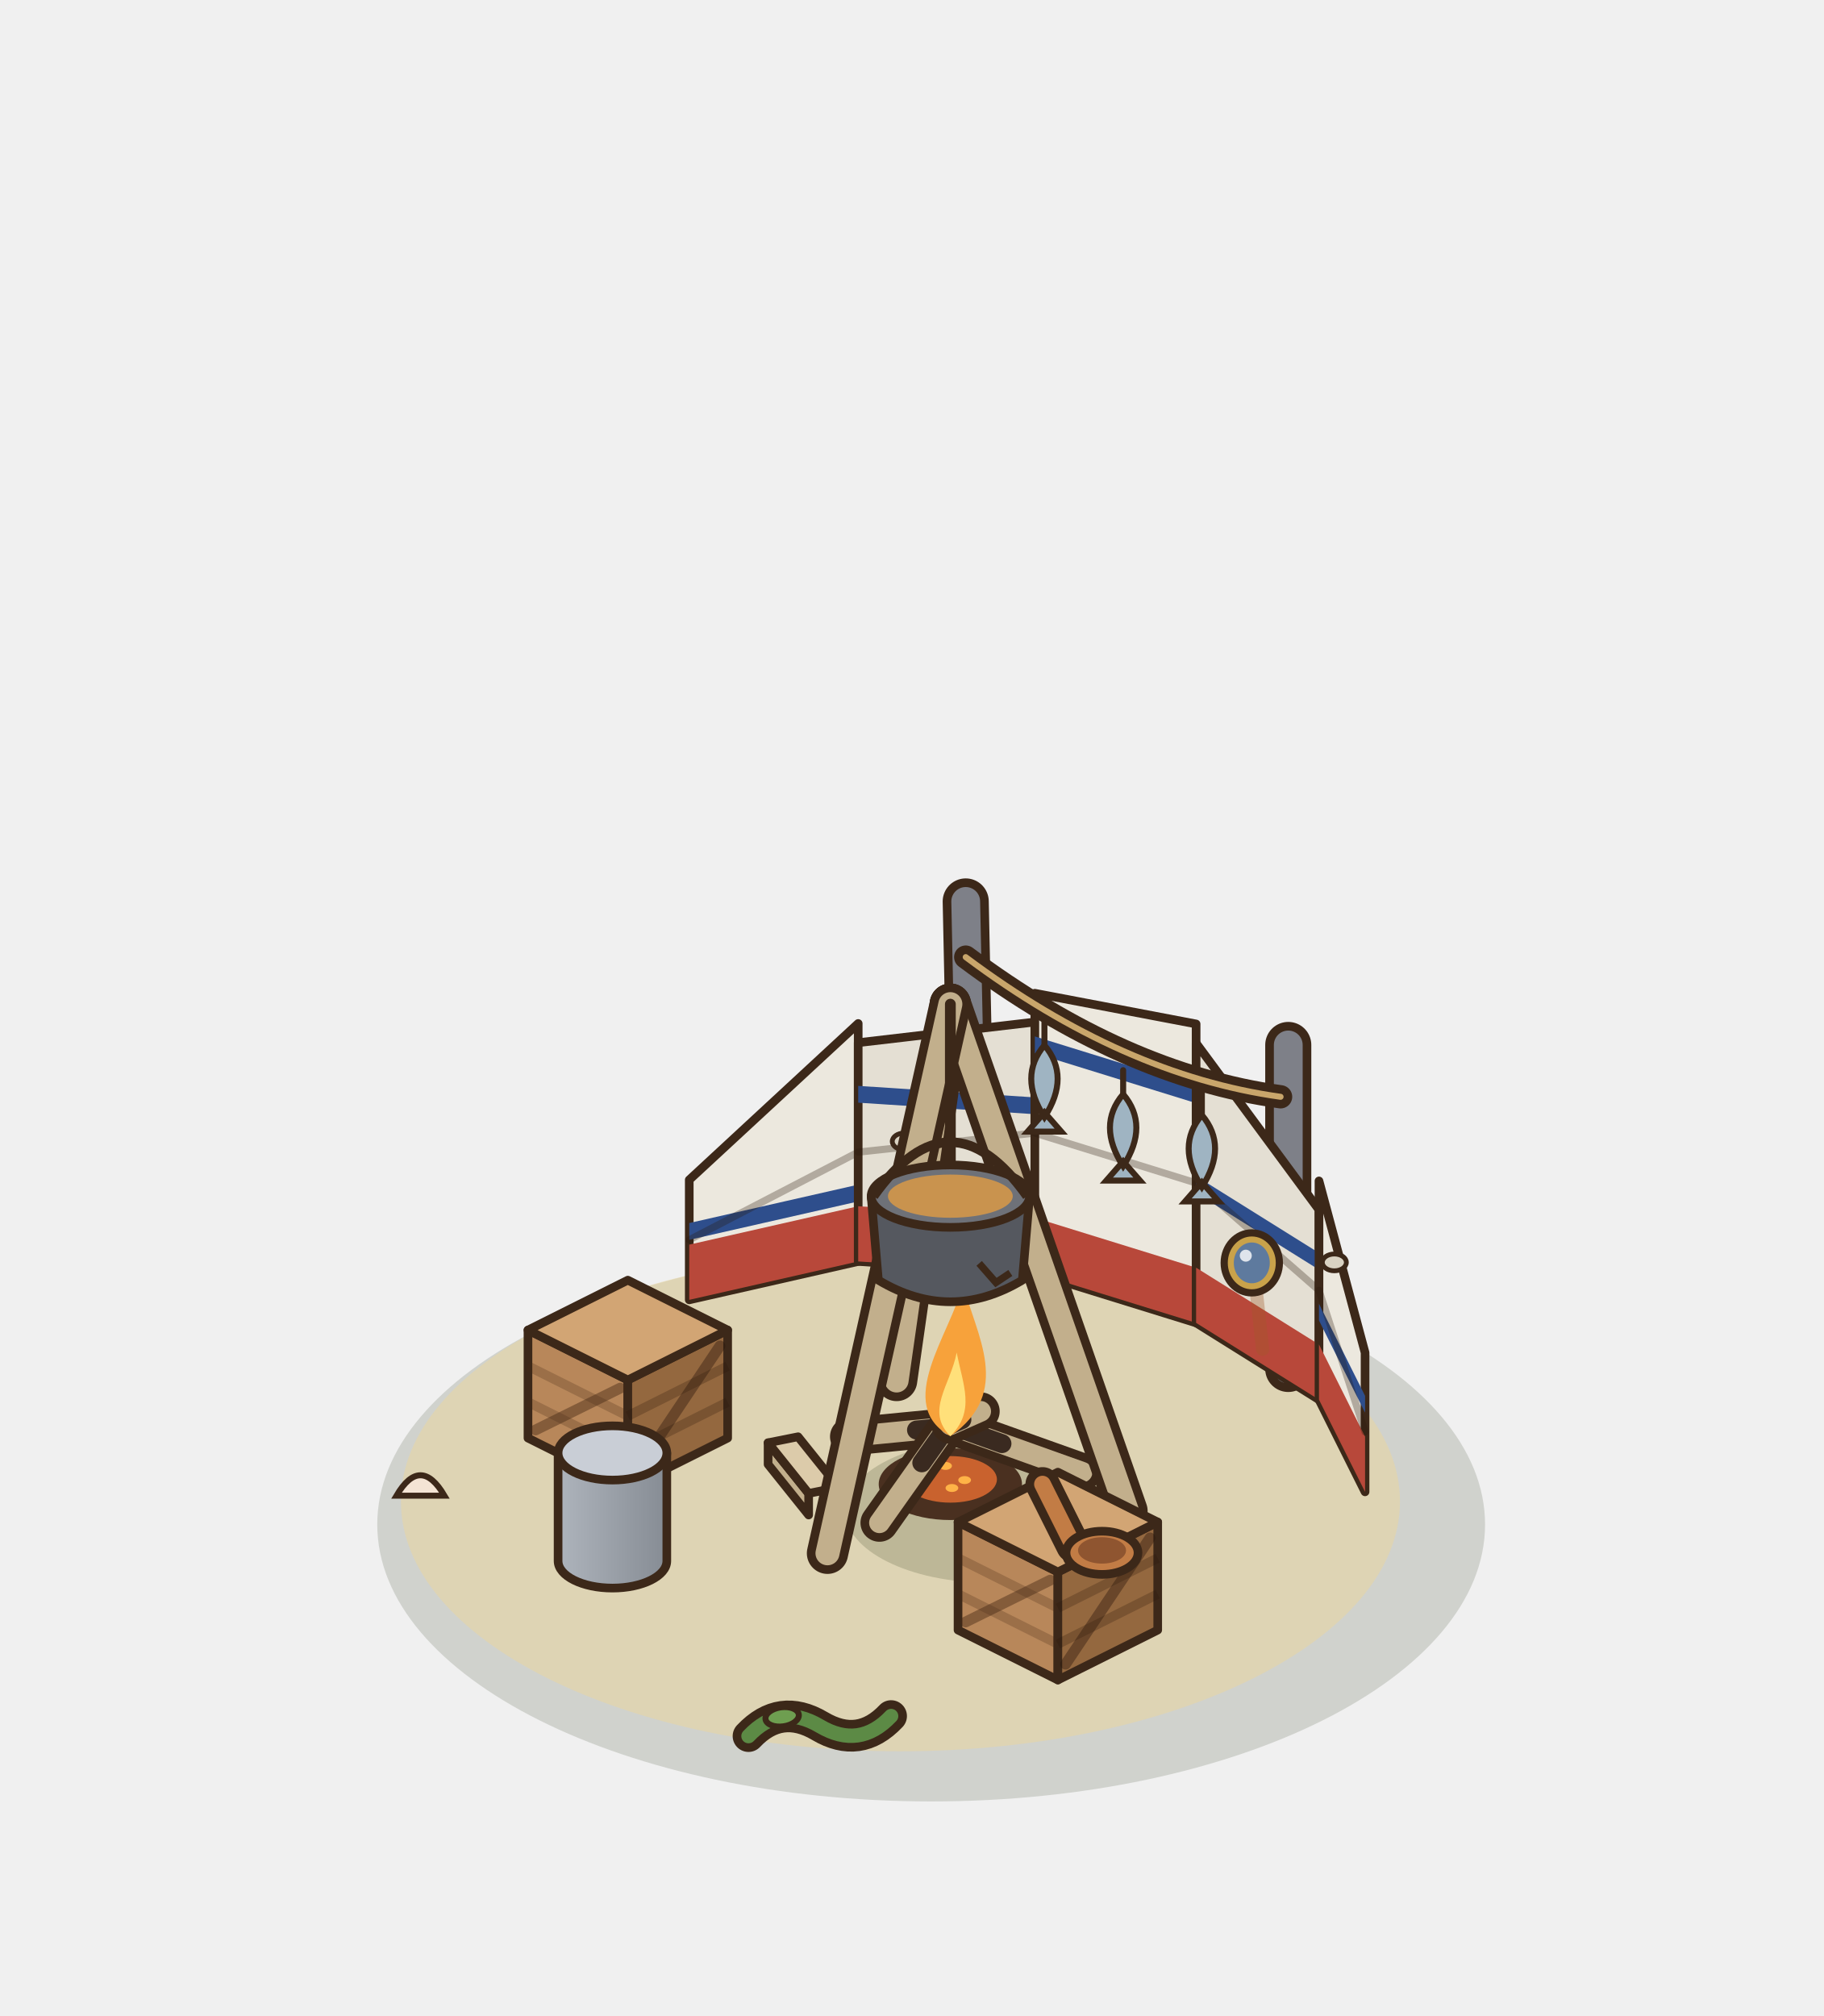
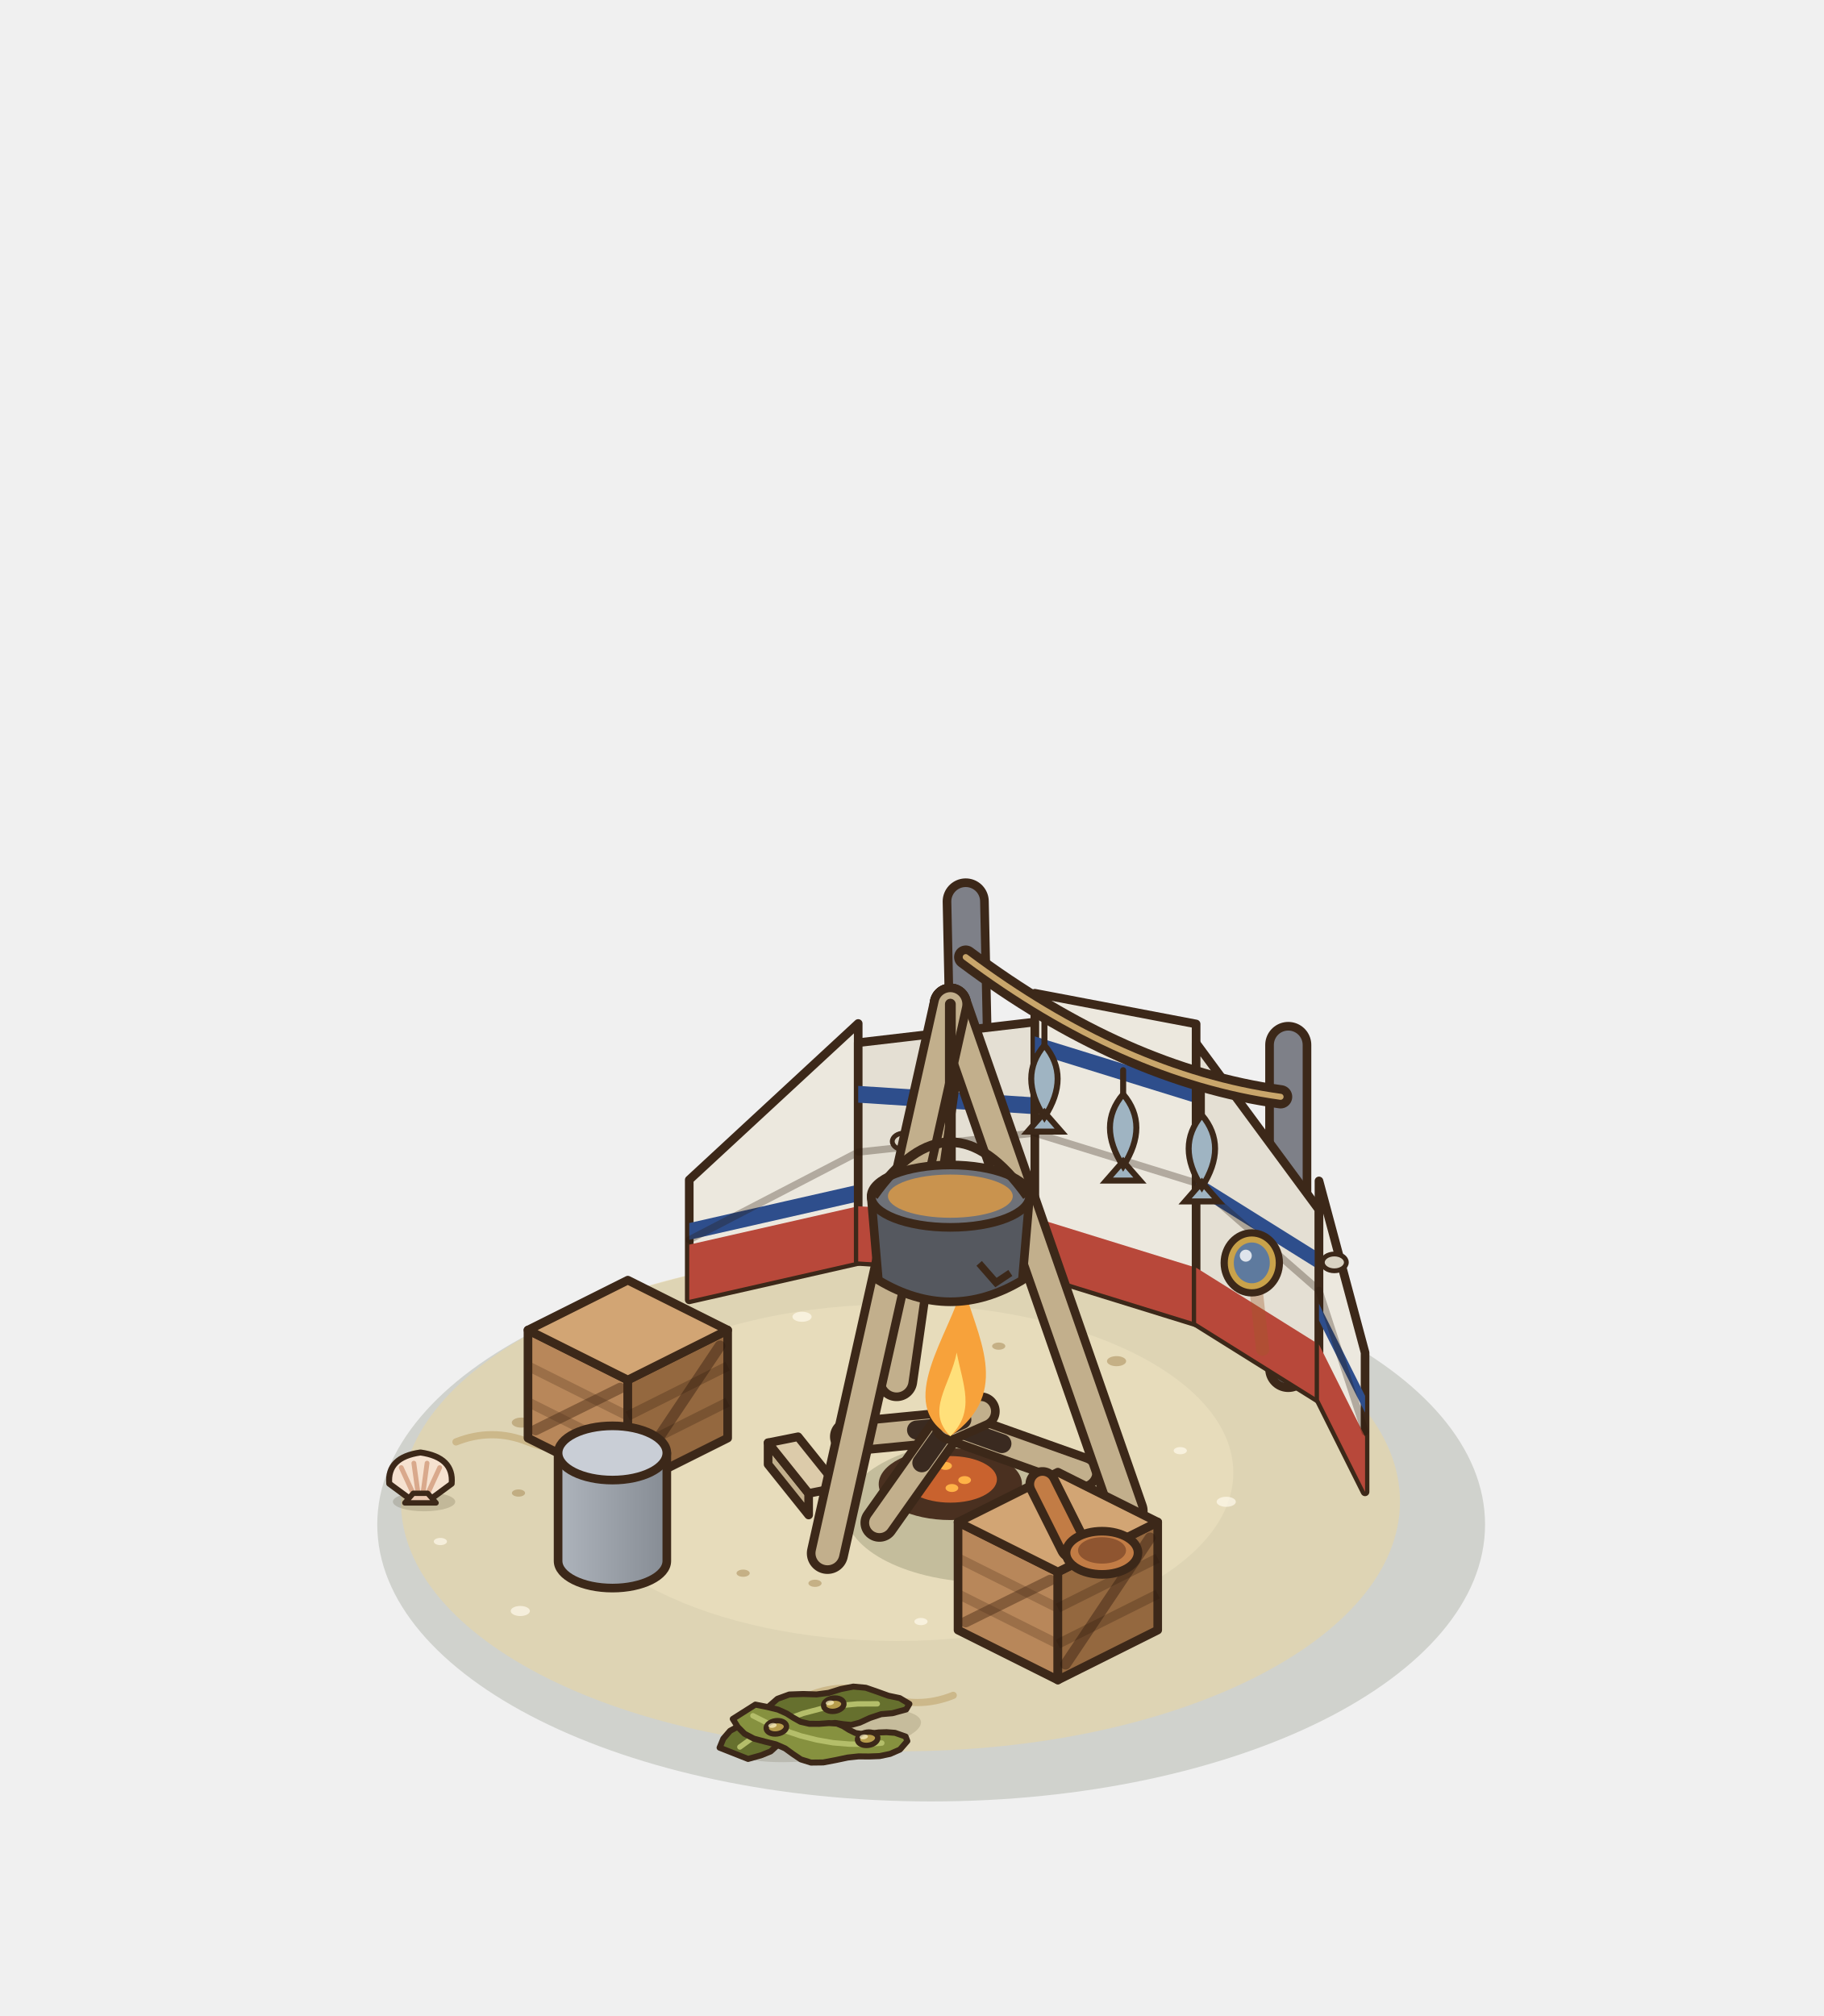
<svg xmlns="http://www.w3.org/2000/svg" width="190" height="210" viewBox="-95 -155 190 210">
  <g transform="scale(1.25)">
    <ellipse cx="1.6" cy="3.04" rx="46.16" ry="23.08" fill="rgba(40,55,20,0.16)" />
    <ellipse cx="-0.96" cy="1.12" rx="41.63" ry="20.82" fill="rgba(232,212,160,.55)" />
+     <ellipse cx="-1.28" cy="-1.28" rx="28.06" ry="14.03" fill="rgba(246,234,200,.35)" />
+     <ellipse cx="9.92" cy="6.56" rx="0.8" ry="0.42" fill="rgba(255,250,235,.7)" />
+     <ellipse cx="-32.79" cy="0.42" rx="0.55" ry="0.3" fill="rgba(170,140,90,.55)" />
+     <ellipse cx="16.24" cy="-6.09" rx="0.55" ry="0.3" fill="rgba(255,250,235,.7)" />
+     <ellipse cx="-6.06" cy="20.41" rx="0.8" ry="0.42" fill="rgba(170,140,90,.55)" />
+     <ellipse cx="-17.87" cy="-10.97" rx="0.55" ry="0.3" fill="rgba(255,250,235,.7)" />
+     <ellipse cx="18.65" cy="3.3" rx="0.55" ry="0.3" fill="rgba(170,140,90,.55)" />
+     <ellipse cx="-32.64" cy="10.25" rx="0.8" ry="0.42" fill="rgba(255,250,235,.7)" />
+     <ellipse cx="7.23" cy="-11.82" rx="0.55" ry="0.3" fill="rgba(170,140,90,.55)" />
+     <ellipse cx="6.52" cy="9.16" rx="0.55" ry="0.3" fill="rgba(255,250,235,.7)" />
+     <ellipse cx="-32.55" cy="-5.45" rx="0.8" ry="0.42" fill="rgba(170,140,90,.55)" />
+     <ellipse cx="22.36" cy="-3.11" rx="0.55" ry="0.3" fill="rgba(255,250,235,.7)" />
+     <ellipse cx="-8.08" cy="7.94" rx="0.55" ry="0.3" fill="rgba(170,140,90,.55)" />
+     <ellipse cx="-9.16" cy="-14.27" rx="0.8" ry="0.42" fill="rgba(255,250,235,.7)" />
+     <ellipse cx="17.95" cy="7.17" rx="0.55" ry="0.3" fill="rgba(170,140,90,.55)" />
+     <ellipse cx="-39.3" cy="4.46" rx="0.55" ry="0.3" fill="rgba(255,250,235,.7)" />
+     <ellipse cx="17.05" cy="-10.57" rx="0.8" ry="0.42" fill="rgba(170,140,90,.55)" />
+     <ellipse cx="0.75" cy="11.13" rx="0.55" ry="0.3" fill="rgba(255,250,235,.7)" />
+     <ellipse cx="-27.86" cy="-11.26" rx="0.55" ry="0.3" fill="rgba(170,140,90,.55)" />
+     <ellipse cx="26.19" cy="1.15" rx="0.8" ry="0.42" fill="rgba(255,250,235,.7)" />
+     <ellipse cx="-14.07" cy="7.1" rx="0.55" ry="0.3" fill="rgba(170,140,90,.55)" />
+     <ellipse cx="2.11" cy="-15.92" rx="0.55" ry="0.3" fill="rgba(255,250,235,.7)" />
+     <ellipse cx="14.08" cy="10.98" rx="0.8" ry="0.42" fill="rgba(170,140,90,.55)" />
+     <path d="M-38,-3.84 Q-35,-5.04 -32,-3.84 T-26,-3.84" fill="none" stroke="rgba(190,160,105,.55)" stroke-width="0.6" stroke-linecap="round" />
+     <path d="M-8.56,17.28 Q-5.56,16.08 -2.56,17.28 T3.44,17.28" fill="none" stroke="rgba(190,160,105,.55)" stroke-width="0.6" stroke-linecap="round" />
    <line x1="5.12" y1="-18.56" x2="4.48" y2="-48.88" stroke="#3C2819" stroke-width="3.84" stroke-linecap="round" />
    <line x1="5.12" y1="-18.56" x2="4.48" y2="-48.88" stroke="#7E8088" stroke-width="2.4" stroke-linecap="round" />
    <line x1="31.36" y1="-9.92" x2="31.36" y2="-36.92" stroke="#3C2819" stroke-width="3.84" stroke-linecap="round" />
    <line x1="31.36" y1="-9.92" x2="31.36" y2="-36.92" stroke="#7E8088" stroke-width="2.4" stroke-linecap="round" />
    <polygon points="-18.56,-15.68 -4.48,-18.88 -4.48,-38.71 -18.56,-25.68" fill="#ECE8DE" stroke="#3C2819" stroke-width="0.72" stroke-linejoin="round" />
    <polygon points="-18.56,-15.68 -4.48,-18.88 -4.48,-23.48 -18.56,-20.28" fill="#B8483A" />
    <polygon points="-18.56,-20.68 -4.48,-23.88 -4.48,-25.28 -18.56,-22.08" fill="#2E4E8C" />
    <line x1="-18.56" y1="-20.68" x2="-4.48" y2="-27.99" stroke="rgba(40,25,10,.3)" stroke-width="0.6" stroke-linecap="round" />
    <polygon points="-4.48,-18.88 10.24,-17.92 10.24,-38.83 -4.48,-37.11" fill="#E4DFD3" stroke="#3C2819" stroke-width="0.72" stroke-linejoin="round" />
    <polygon points="-4.48,-18.88 10.24,-17.92 10.24,-22.52 -4.48,-23.48" fill="#B8483A" />
    <polygon points="-4.48,-32.11 10.24,-31.15 10.24,-32.55 -4.48,-33.51" fill="#2E4E8C" />
    <line x1="-4.48" y1="-27.99" x2="10.24" y2="-29.58" stroke="rgba(40,25,10,.3)" stroke-width="0.6" stroke-linecap="round" />
    <polygon points="10.24,-17.92 23.68,-13.76 23.68,-38.67 10.24,-41.23" fill="#ECE8DE" stroke="#3C2819" stroke-width="0.72" stroke-linejoin="round" />
    <polygon points="10.24,-17.92 23.68,-13.76 23.68,-18.36 10.24,-22.52" fill="#B8483A" />
    <polygon points="10.24,-36.23 23.68,-32.07 23.68,-33.47 10.24,-37.63" fill="#2E4E8C" />
    <line x1="10.24" y1="-29.58" x2="23.68" y2="-25.42" stroke="rgba(40,25,10,.3)" stroke-width="0.6" stroke-linecap="round" />
    <polygon points="23.68,-13.76 33.92,-7.36 33.92,-23.19 23.68,-37.07" fill="#E4DFD3" stroke="#3C2819" stroke-width="0.72" stroke-linejoin="round" />
    <polygon points="23.68,-13.76 33.92,-7.36 33.92,-11.96 23.68,-18.36" fill="#B8483A" />
    <polygon points="23.68,-24.59 33.92,-18.19 33.92,-19.59 23.68,-25.99" fill="#2E4E8C" />
    <line x1="23.68" y1="-25.42" x2="33.92" y2="-16.47" stroke="rgba(40,25,10,.3)" stroke-width="0.6" stroke-linecap="round" />
    <polygon points="33.92,-7.36 37.76,0.32 37.76,-11.28 33.92,-25.59" fill="#ECE8DE" stroke="#3C2819" stroke-width="0.72" stroke-linejoin="round" />
    <polygon points="33.92,-7.36 37.76,0.32 37.76,-4.28 33.92,-11.96" fill="#B8483A" />
    <polygon points="33.92,-13.96 37.76,-6.28 37.76,-7.68 33.92,-15.36" fill="#2E4E8C" />
    <line x1="33.92" y1="-16.47" x2="37.76" y2="-4.68" stroke="rgba(40,25,10,.3)" stroke-width="0.6" stroke-linecap="round" />
    <line x1="28.72" y1="-16.16" x2="29.22" y2="-11.56" stroke="rgba(160,90,40,.35)" stroke-width="1.1" stroke-linecap="round" />
    <ellipse cx="28.32" cy="-18.76" rx="2.3" ry="2.5" fill="#C9A24A" stroke="#3C2819" stroke-width="0.6" />
    <ellipse cx="28.32" cy="-18.76" rx="1.5" ry="1.7" fill="#5E7A9E" />
    <ellipse cx="27.82" cy="-19.36" rx="0.5" ry="0.5" fill="#FFFFFF" opacity=".8" />
    <ellipse cx="-0.64" cy="-28.88" rx="1" ry="0.7" fill="#D9D2C2" stroke="#3C2819" stroke-width="0.4" />
    <ellipse cx="35.2" cy="-18.8" rx="1" ry="0.7" fill="#D9D2C2" stroke="#3C2819" stroke-width="0.4" />
    <path d="M4.48,-44.24 Q17.6,-34.42 30.72,-32.6" fill="none" stroke="#3C2819" stroke-width="1.94" stroke-linecap="round" stroke-linejoin="round" />
    <path d="M4.48,-44.24 Q17.6,-34.42 30.72,-32.6" fill="none" stroke="#C9A66B" stroke-width="0.5" stroke-linecap="round" stroke-linejoin="round" />
    <line x1="11.04" y1="-38.9" x2="11.04" y2="-36.9" stroke="#3C2819" stroke-width="0.5" stroke-linecap="round" />
    <path d="M11.04,-36.9 q2.2,2.6 0,6 q-2.2,-3.4 0,-6 Z M9.64,-29.7 L11.04,-31.3 L12.44,-29.7 Z" fill="#9FB4C2" stroke="#3C2819" stroke-width="0.5" />
    <line x1="17.6" y1="-34.82" x2="17.6" y2="-32.82" stroke="#3C2819" stroke-width="0.5" stroke-linecap="round" />
    <path d="M17.6,-32.82 q2.2,2.6 0,6 q-2.2,-3.4 0,-6 Z M16.2,-25.62 L17.6,-27.22 L19,-25.62 Z" fill="#9FB4C2" stroke="#3C2819" stroke-width="0.5" />
    <line x1="24.16" y1="-33.08" x2="24.16" y2="-31.08" stroke="#3C2819" stroke-width="0.5" stroke-linecap="round" />
    <path d="M24.16,-31.08 q2.2,2.6 0,6 q-2.2,-3.4 0,-6 Z M22.76,-23.88 L24.16,-25.48 L25.56,-23.88 Z" fill="#9FB4C2" stroke="#3C2819" stroke-width="0.5" />
    <ellipse cx="6.4" cy="1.92" rx="11.95" ry="5.97" fill="rgba(40,55,20,0.18)" />
    <ellipse cx="3.2" cy="-0.32" rx="5.97" ry="2.99" fill="#4A3020" />
    <ellipse cx="3.2" cy="-0.72" rx="3.88" ry="1.94" fill="#C9622E" />
    <ellipse cx="1.48" cy="-1.32" rx="0.53" ry="0.33" fill="#FFB347" />
    <ellipse cx="4.39" cy="-0.66" rx="0.53" ry="0.33" fill="#FFB347" />
    <ellipse cx="3.33" cy="0" rx="0.53" ry="0.33" fill="#FFB347" />
    <ellipse cx="2.8" cy="-1.84" rx="0.53" ry="0.33" fill="#FFB347" />
    <line x1="-5.25" y1="-4.28" x2="3.83" y2="-5.16" stroke="#3C2819" stroke-width="3.16" stroke-linecap="round" />
    <line x1="-5.25" y1="-4.28" x2="3.83" y2="-5.16" stroke="#C2AF8C" stroke-width="1.72" stroke-linecap="round" />
    <line x1="0.38" y1="-4.83" x2="3.83" y2="-5.16" stroke="#3A2A20" stroke-width="1.58" stroke-linecap="round" />
    <line x1="14.18" y1="-1.32" x2="3.41" y2="-5.16" stroke="#3C2819" stroke-width="3.16" stroke-linecap="round" />
    <line x1="14.18" y1="-1.32" x2="3.41" y2="-5.16" stroke="#C2AF8C" stroke-width="1.72" stroke-linecap="round" />
    <line x1="7.5" y1="-3.7" x2="3.41" y2="-5.16" stroke="#3A2A20" stroke-width="1.58" stroke-linecap="round" />
    <line x1="-2.71" y1="2.9" x2="2.99" y2="-5.16" stroke="#3C2819" stroke-width="3.16" stroke-linecap="round" />
    <line x1="-2.71" y1="2.9" x2="2.99" y2="-5.16" stroke="#C2AF8C" stroke-width="1.72" stroke-linecap="round" />
    <line x1="0.82" y1="-2.1" x2="2.99" y2="-5.16" stroke="#3A2A20" stroke-width="1.58" stroke-linecap="round" />
    <line x1="5.73" y1="-6.39" x2="3.2" y2="-5.27" stroke="#3C2819" stroke-width="3.16" stroke-linecap="round" />
    <line x1="5.73" y1="-6.39" x2="3.2" y2="-5.27" stroke="#C2AF8C" stroke-width="1.72" stroke-linecap="round" />
    <line x1="4.16" y1="-5.7" x2="3.2" y2="-5.27" stroke="#3A2A20" stroke-width="1.58" stroke-linecap="round" />
    <polygon points="-11.99,-1.97 -8.61,2.25 -8.61,0.45 -11.99,-3.77" fill="#C2AF8C" stroke="#3C2819" stroke-width="0.72" stroke-linejoin="round" />
    <polygon points="-11.99,-3.77 -8.61,0.45 -6.11,-0.05 -9.49,-4.27" fill="#DCCBAA" stroke="#3C2819" stroke-width="0.72" stroke-linejoin="round" />
    <ellipse cx="6.75" cy="5.43" rx="2.12" ry="1.53" fill="#3C2819" />
    <ellipse cx="6.785" cy="5.48" rx="1.716" ry="1.064" fill="#9B927F" />
    <ellipse cx="6.579" cy="5.171" rx="1.716" ry="1.133" fill="#C3BBA9" />
    <ellipse cx="6.099" cy="4.794" rx="0.858" ry="0.515" fill="#E6E1D4" />
    <path d="M3.2,-4.32 C8.48,-8.016 5.312,-12.768 4.256,-16.992 C3.2,-12.768 -1.552,-6.96 3.2,-4.32 Z" fill="#F7A23B" />
    <path d="M3.2,-4.32 C5.312,-6.432 4.256,-8.544 3.728,-11.29 C3.2,-8.544 1.088,-6.432 3.2,-4.32 Z" fill="#FFE07A" />
    <line x1="-1.28" y1="-8.96" x2="3.2" y2="-40.32" stroke="#3C2819" stroke-width="3.44" stroke-linecap="round" />
    <line x1="-1.28" y1="-8.96" x2="3.2" y2="-40.32" stroke="#C2AF8C" stroke-width="2" stroke-linecap="round" />
    <line x1="17.92" y1="1.92" x2="3.2" y2="-40.32" stroke="#3C2819" stroke-width="3.44" stroke-linecap="round" />
    <line x1="17.92" y1="1.92" x2="3.2" y2="-40.32" stroke="#C2AF8C" stroke-width="2" stroke-linecap="round" />
    <line x1="-7.04" y1="5.44" x2="3.2" y2="-40.32" stroke="#3C2819" stroke-width="3.44" stroke-linecap="round" />
    <line x1="-7.04" y1="5.44" x2="3.2" y2="-40.32" stroke="#C2AF8C" stroke-width="2" stroke-linecap="round" />
    <line x1="3.2" y1="-40.32" x2="3.2" y2="-25.32" stroke="#3C2819" stroke-width="0.9" stroke-linecap="round" />
    <path d="M-3.4,-24.32 L-2.8,-17.32 Q3.2,-13.72 9.2,-17.32 L9.8,-24.32 Z" fill="#55585F" stroke="#3C2819" stroke-width="0.72" stroke-linejoin="round" />
    <ellipse cx="3.2" cy="-24.32" rx="6.6" ry="2.6" fill="#6E7178" stroke="#3C2819" stroke-width="0.72" stroke-linejoin="round" />
    <ellipse cx="3.2" cy="-24.32" rx="5.2" ry="1.8" fill="#C9934E" />
    <path d="M-3.2,-24.32 Q3.2,-33.32 9.6,-24.32" fill="none" stroke="#3C2819" stroke-width="0.8" />
    <path d="M5.6,-18.72 l1.4,1.6 l1.2,-0.8" fill="none" stroke="#3C2819" stroke-width="0.6" />
    <polygon points="-32,-4.16 -23.68,0 -23.68,-9 -32,-13.16" fill="#B8875A" stroke="#3C2819" stroke-width="0.72" stroke-linejoin="round" />
    <polygon points="-15.36,-4.16 -23.68,0 -23.68,-9 -15.36,-13.16" fill="#94683F" stroke="#3C2819" stroke-width="0.72" stroke-linejoin="round" />
    <polygon points="-23.68,-17.32 -15.36,-13.16 -23.68,-9 -32,-13.16" fill="#D2A574" stroke="#3C2819" stroke-width="0.72" stroke-linejoin="round" />
    <polyline points="-32,-7.16 -23.68,-3" stroke="rgba(70,40,20,.25)" stroke-width="0.8" />
    <polyline points="-32,-10.16 -23.68,-6" stroke="rgba(70,40,20,.25)" stroke-width="0.8" />
    <polyline points="-15.36,-7.16 -23.68,-3" stroke="rgba(40,20,10,.25)" stroke-width="0.8" />
    <polyline points="-15.36,-10.16 -23.68,-6" stroke="rgba(40,20,10,.25)" stroke-width="0.8" />
    <line x1="-31.36" y1="-4.84" x2="-24.32" y2="-8.32" stroke="rgba(70,40,20,.45)" stroke-width="0.9" stroke-linecap="round" />
    <line x1="-23.04" y1="-1.32" x2="-16" y2="-11.84" stroke="rgba(40,20,10,.4)" stroke-width="0.9" stroke-linecap="round" />
    <polygon points="3.84,11.84 12.16,16 12.16,7 3.84,2.84" fill="#B8875A" stroke="#3C2819" stroke-width="0.72" stroke-linejoin="round" />
    <polygon points="20.48,11.84 12.16,16 12.16,7 20.48,2.84" fill="#94683F" stroke="#3C2819" stroke-width="0.72" stroke-linejoin="round" />
    <polygon points="12.16,-1.32 20.48,2.84 12.16,7 3.84,2.84" fill="#D2A574" stroke="#3C2819" stroke-width="0.72" stroke-linejoin="round" />
    <polyline points="3.84,8.84 12.16,13" stroke="rgba(70,40,20,.25)" stroke-width="0.8" />
    <polyline points="3.84,5.84 12.16,10" stroke="rgba(70,40,20,.25)" stroke-width="0.8" />
    <polyline points="20.48,8.84 12.16,13" stroke="rgba(40,20,10,.25)" stroke-width="0.8" />
    <polyline points="20.48,5.84 12.16,10" stroke="rgba(40,20,10,.25)" stroke-width="0.8" />
    <line x1="4.48" y1="11.16" x2="11.52" y2="7.68" stroke="rgba(70,40,20,.45)" stroke-width="0.9" stroke-linecap="round" />
    <line x1="12.8" y1="14.68" x2="19.84" y2="4.16" stroke="rgba(40,20,10,.4)" stroke-width="0.9" stroke-linecap="round" />
    <line x1="10.88" y1="-0.32" x2="13.44" y2="4.8" stroke="#3C2819" stroke-width="2.84" stroke-linecap="round" />
    <line x1="10.88" y1="-0.32" x2="13.44" y2="4.8" stroke="#C27C45" stroke-width="1.4" stroke-linecap="round" />
    <ellipse cx="15.84" cy="5.4" rx="3" ry="1.8" fill="#C27C45" stroke="#3C2819" stroke-width="0.72" stroke-linejoin="round" />
    <ellipse cx="15.84" cy="5.2" rx="2" ry="1.1" fill="#8F5530" />
    <defs>
      <linearGradient id="cas5" x1="0" x2="1">
        <stop offset="0" stop-color="#AEB4BC" />
        <stop offset="1" stop-color="#868C94" />
      </linearGradient>
    </defs>
    <path d="M-29.49,-2.92 L-29.49,6.08 A4.53,2.26 0 0 0 -20.43,6.08 L-20.43,-2.92 Z" fill="url(#cas5)" stroke="#3C2819" stroke-width="0.72" stroke-linejoin="round" />
    <ellipse cx="-24.96" cy="-2.92" rx="4.53" ry="2.26" fill="#C9CED6" stroke="#3C2819" stroke-width="0.72" stroke-linejoin="round" />
    <g transform="translate(-7.68 19.84) rotate(-8)">
-       <path d="M-6,0 Q-3,-2.4 0,0 Q3,2.4 6,0" fill="none" stroke="#3C2819" stroke-width="2.64" stroke-linecap="round" stroke-linejoin="round" />
-       <path d="M-6,0 Q-3,-2.4 0,0 Q3,2.4 6,0" fill="none" stroke="#5C8A45" stroke-width="1.2" stroke-linecap="round" stroke-linejoin="round" />
-       <ellipse cx="-3" cy="-1.2" rx="1.4" ry="0.8" fill="#6E9E50" stroke="#3C2819" stroke-width="0.5" />
+       <ellipse cx="0.4" cy="0.8" rx="8" ry="2" fill="rgba(70,60,30,.16)" />
+       <path d="M-6.3,1.88 L-5.19,1.73 L-4.35,1.52 L-3.81,1.15 L-3.32,0.75 L-2.61,0.58 L-1.72,0.71 L-0.92,0.89 L-0.36,0.8 L0.08,0.4 L0.62,0 L1.27,-0.09 L1.94,0.11 L2.6,0.27 L3.33,0.18 L4.23,-0.09 L5.2,-0.27 L6.14,-0.22 L7.32,-0.37 L7.65,-0.79 L6.92,-1.38 L6.01,-1.71 L5.14,-2.17 L4.24,-2.63 L3.22,-2.87 L2.15,-2.81 L1.12,-2.64 L0.1,-2.65 L-1,-2.84 L-2.15,-2.96 L-3.18,-2.74 L-3.99,-2.21 L-4.69,-1.65 L-5.53,-1.27 L-6.52,-1 L-7.46,-0.65 L-8.11,-0.08 L-8.52,0.62 Z" fill="#66702E" stroke="#3C2819" stroke-width="0.5" stroke-linejoin="round" />
+       <path d="M-6.84,0.8 L-5.5,0.09 L-4.12,-0.49 L-2.7,-0.93 L-1.25,-1.24 L0.26,-1.42 L1.8,-1.47 L3.38,-1.39 L5,-1.17" fill="none" stroke="#B4BE6A" stroke-width="0.45" stroke-linecap="round" stroke-linejoin="round" />
+       <path d="M-7.1,-1.6 L-6.78,-0.88 L-6.3,-0.24 L-5.59,0.27 L-4.7,0.65 L-3.83,1 L-3.12,1.44 L-2.55,1.99 L-1.95,2.53 L-1.15,2.91 L-0.14,3.04 L0.93,2.99 L1.94,2.92 L2.85,2.95 L3.71,3.08 L4.59,3.17 L5.48,3.11 L6.34,2.87 L7.05,2.25 L6.96,1.86 L6.13,1.43 L5.44,1.28 L4.79,1.21 L4.13,1.2 L3.48,1.17 L2.87,0.99 L2.37,0.65 L1.93,0.28 L1.44,-0.01 L0.79,-0.14 L-0.02,-0.19 L-0.84,-0.31 L-1.54,-0.58 L-2.08,-0.99 L-2.6,-1.43 L-3.25,-1.84 L-4.1,-2.18 L-5.07,-2.52 Z" fill="#86913F" stroke="#3C2819" stroke-width="0.5" stroke-linejoin="round" />
+       <path d="M-5.4,-1.63 L-4.18,-0.78 L-2.94,-0.04 L-1.68,0.59 L-0.4,1.11 L0.9,1.53 L2.22,1.83 L3.56,2.03 L4.92,2.12" fill="none" stroke="#B4BE6A" stroke-width="0.45" stroke-linecap="round" stroke-linejoin="round" />
+       <ellipse cx="-3.6" cy="-0.4" rx="0.85" ry="0.55" fill="#B79D4C" stroke="#3C2819" stroke-width="0.45" />
+       <ellipse cx="-3.9" cy="-0.6" rx="0.35" ry="0.2" fill="rgba(255,245,200,.7)" />
+       <ellipse cx="1.4" cy="-1.6" rx="0.85" ry="0.55" fill="#B79D4C" stroke="#3C2819" stroke-width="0.45" />
+       <ellipse cx="1.1" cy="-1.8" rx="0.35" ry="0.2" fill="rgba(255,245,200,.7)" />
+       <ellipse cx="3.8" cy="1.6" rx="0.85" ry="0.55" fill="#B79D4C" stroke="#3C2819" stroke-width="0.45" />
+       <ellipse cx="3.5" cy="1.4" rx="0.35" ry="0.2" fill="rgba(255,245,200,.7)" />
    </g>
-     <path d="M-42.96,0.64 Q-40.96,-2.76 -38.96,0.64 Z" fill="#F4E4D4" stroke="#3C2819" stroke-width="0.5" />
+     <ellipse cx="-40.66" cy="1.14" rx="2.6" ry="0.8" fill="rgba(70,60,30,.18)" />
+     <path d="M-41.66,1.04 L-43.56,-0.36 Q-43.76,-2.56 -40.96,-2.96 Q-38.16,-2.56 -38.36,-0.36 L-40.26,1.04 Z" fill="#F6E2D0" stroke="#3C2819" stroke-width="0.5" stroke-linejoin="round" />
+     <line x1="-41.44" y1="0.74" x2="-42.56" y2="-1.7" stroke="#D9A98C" stroke-width="0.4" stroke-linecap="round" />
+     <line x1="-41.12" y1="0.74" x2="-41.51" y2="-2.07" stroke="#D9A98C" stroke-width="0.4" stroke-linecap="round" />
+     <line x1="-40.79" y1="0.74" x2="-40.41" y2="-2.07" stroke="#D9A98C" stroke-width="0.4" stroke-linecap="round" />
+     <line x1="-40.48" y1="0.74" x2="-39.36" y2="-1.7" stroke="#D9A98C" stroke-width="0.4" stroke-linecap="round" />
+     <path d="M-42.26,1.24 L-41.56,0.44 L-40.36,0.44 L-39.66,1.24 Z" fill="#EBC9B2" stroke="#3C2819" stroke-width="0.45" stroke-linejoin="round" />
  </g>
</svg>
